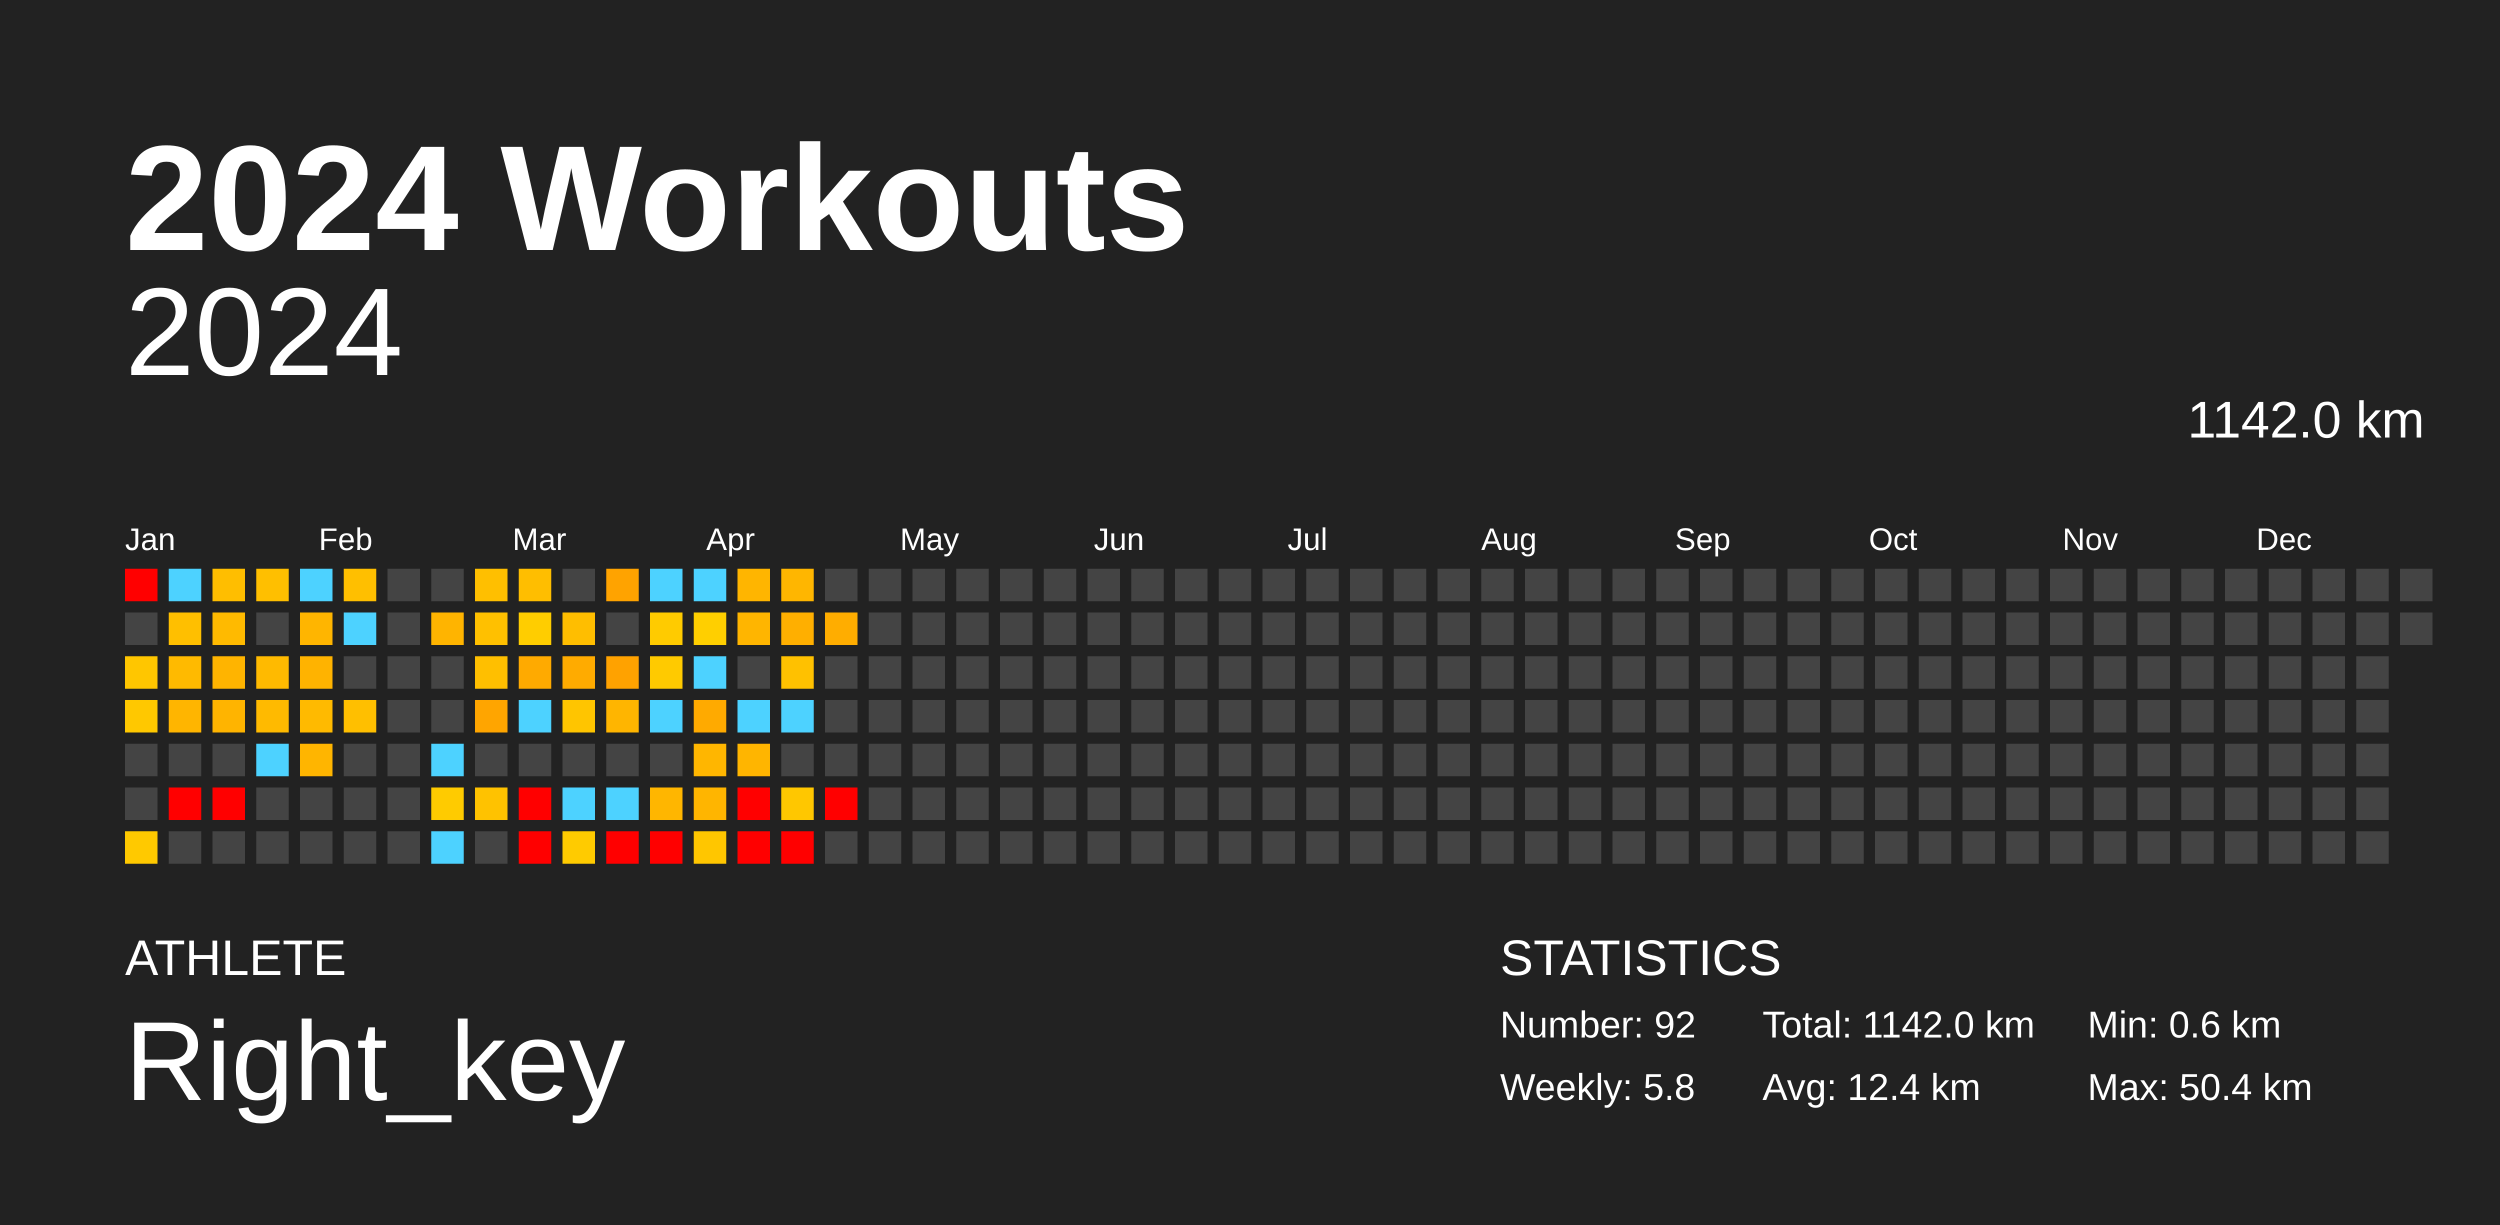
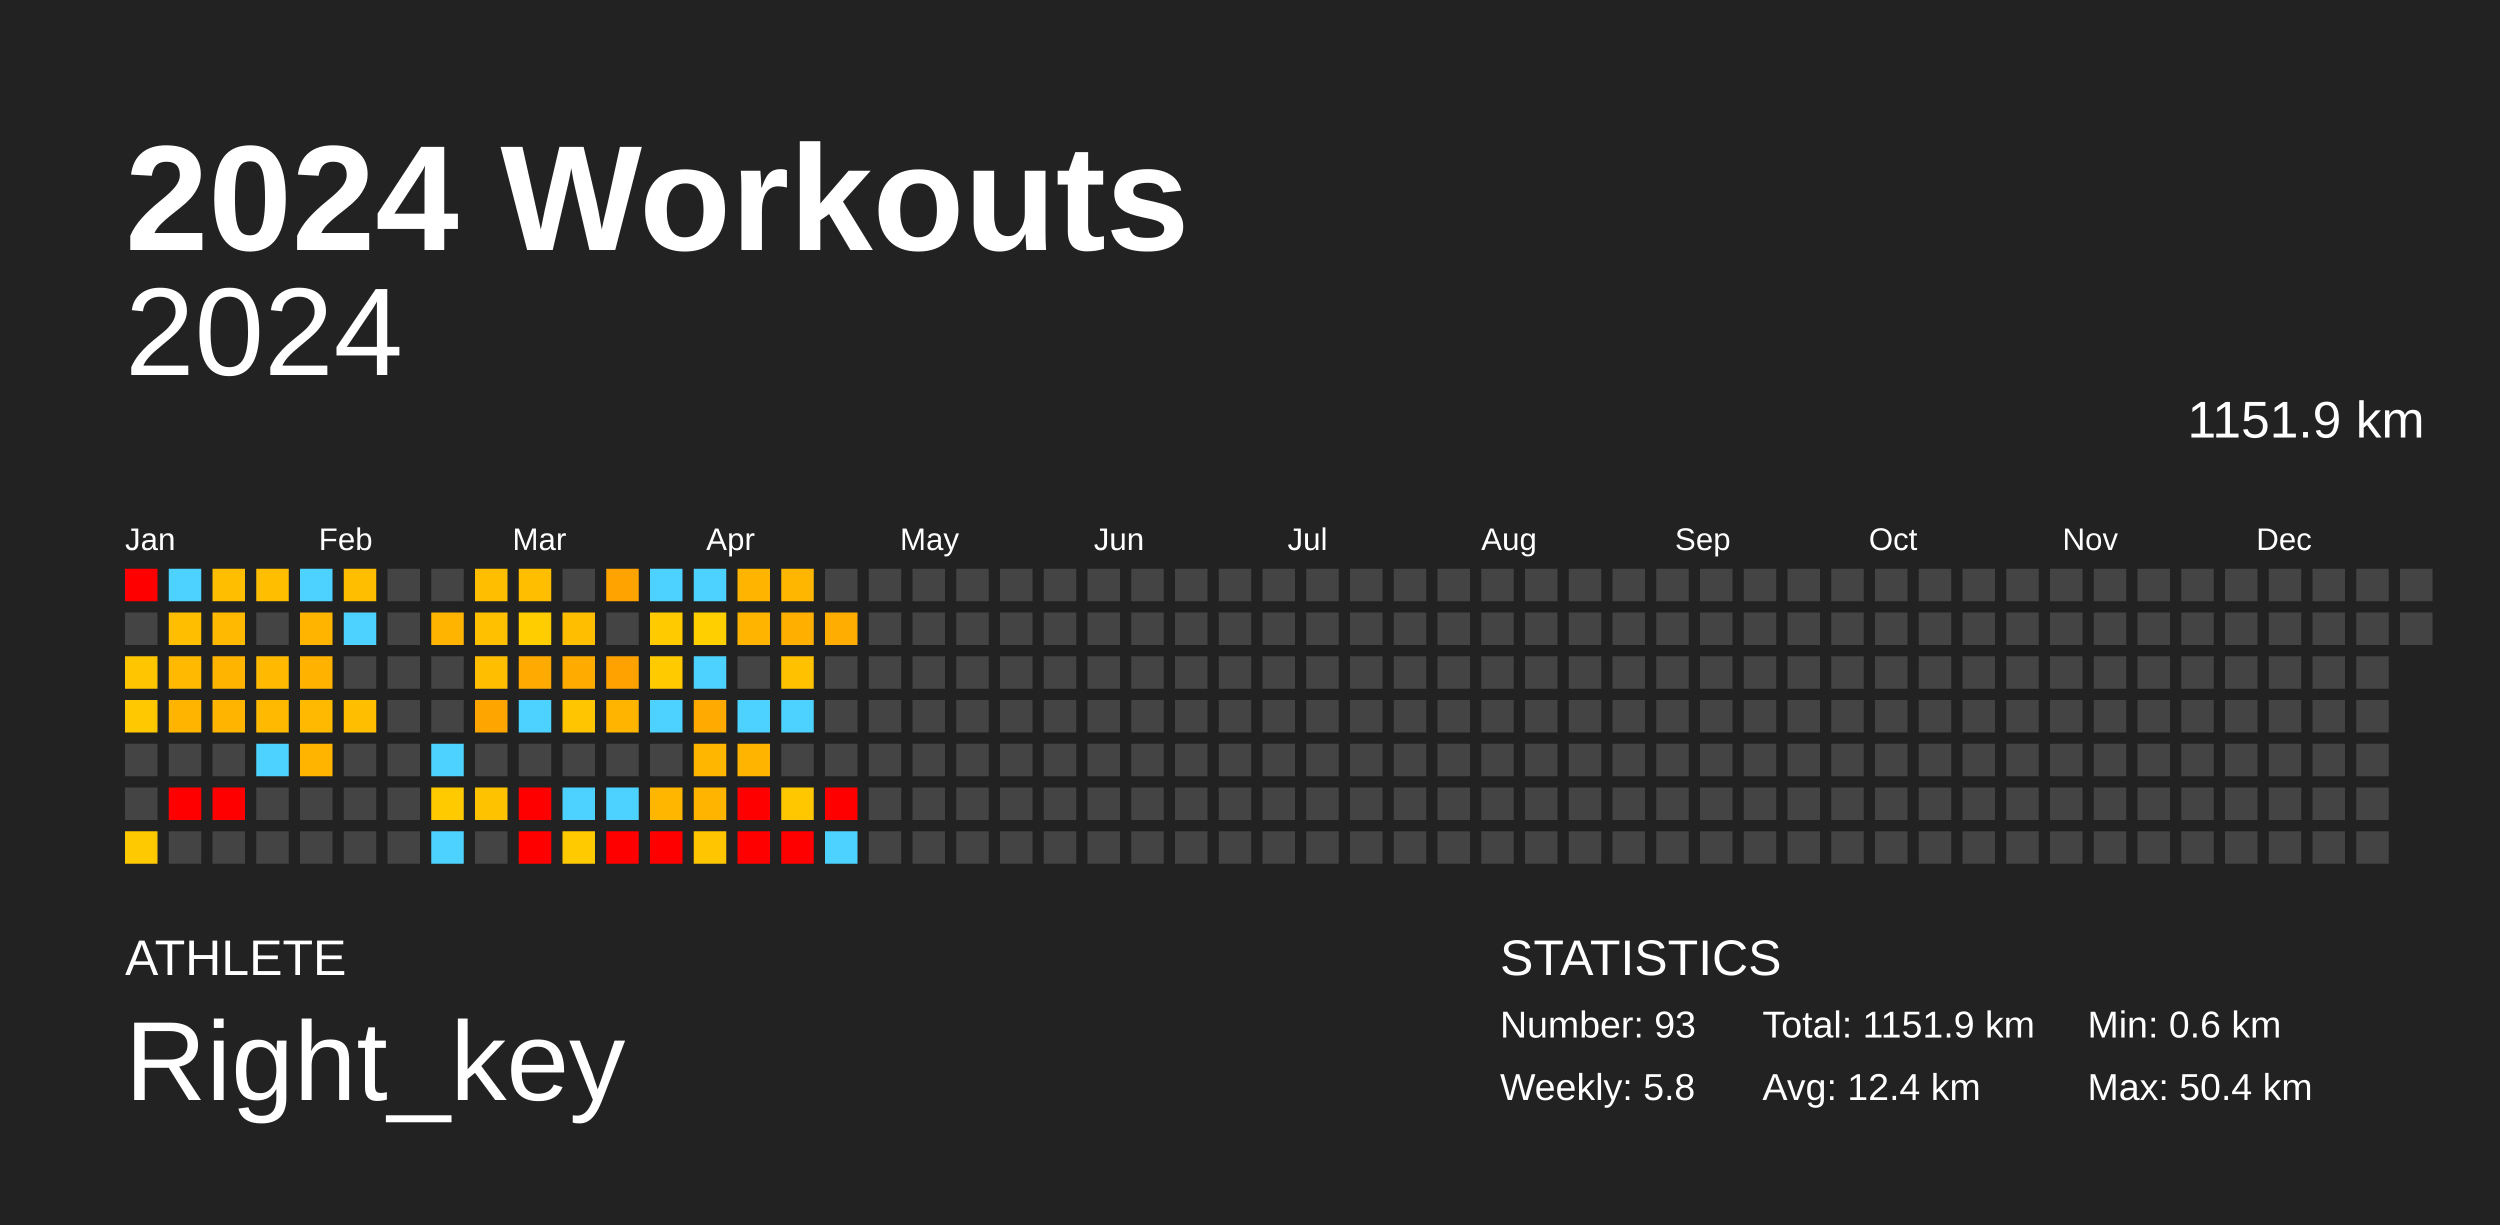
<svg xmlns="http://www.w3.org/2000/svg" baseProfile="full" height="98mm" version="1.1" viewBox="0,0,200,98" width="200mm">
  <defs />
  <rect fill="#222222" height="98" width="200" x="0" y="0" />
  <text fill="#FFFFFF" style="font-size:12px; font-family:Arial; font-weight:bold;" x="10" y="20">2024 Workouts</text>
  <text fill="#FFFFFF" style="font-size:4px; font-family:Arial" x="10" y="78">ATHLETE</text>
  <text fill="#FFFFFF" style="font-size:9px; font-family:Arial" x="10" y="88">Right_key</text>
  <text fill="#FFFFFF" style="font-size:4px; font-family:Arial" x="120" y="78">STATISTICS</text>
-   <text fill="#FFFFFF" style="font-size:3px; font-family:Arial" x="120" y="83">Number: 92</text>
+   <text fill="#FFFFFF" style="font-size:3px; font-family:Arial" x="120" y="83">Number: 93</text>
  <text fill="#FFFFFF" style="font-size:3px; font-family:Arial" x="120" y="88">Weekly: 5.8</text>
-   <text fill="#FFFFFF" style="font-size:3px; font-family:Arial" x="141" y="83">Total: 1142.0 km</text>
+   <text fill="#FFFFFF" style="font-size:3px; font-family:Arial" x="141" y="83">Total: 1151.9 km</text>
  <text fill="#FFFFFF" style="font-size:3px; font-family:Arial" x="141" y="88">Avg: 12.4 km</text>
  <text fill="#FFFFFF" style="font-size:3px; font-family:Arial" x="167" y="83">Min: 0.6 km</text>
  <text fill="#FFFFFF" style="font-size:3px; font-family:Arial" x="167" y="88">Max: 50.4 km</text>
  <text alignment-baseline="hanging" fill="#FFFFFF" style="font-size:10.0px; font-family:Arial;" x="10" y="30">2024</text>
-   <text alignment-baseline="hanging" fill="#FFFFFF" style="font-size:4.125px; font-family:Arial;" x="175" y="35">1142.0 km</text>
+   <text alignment-baseline="hanging" fill="#FFFFFF" style="font-size:4.125px; font-family:Arial;" x="175" y="35">1151.9 km</text>
  <text fill="#FFFFFF" style="font-size:2.5px; font-family:Arial" x="10.0" y="44">Jan</text>
  <text fill="#FFFFFF" style="font-size:2.5px; font-family:Arial" x="25.5" y="44">Feb</text>
  <text fill="#FFFFFF" style="font-size:2.5px; font-family:Arial" x="41.0" y="44">Mar</text>
  <text fill="#FFFFFF" style="font-size:2.5px; font-family:Arial" x="56.5" y="44">Apr</text>
  <text fill="#FFFFFF" style="font-size:2.5px; font-family:Arial" x="72.0" y="44">May</text>
  <text fill="#FFFFFF" style="font-size:2.5px; font-family:Arial" x="87.5" y="44">Jun</text>
  <text fill="#FFFFFF" style="font-size:2.5px; font-family:Arial" x="103.0" y="44">Jul</text>
  <text fill="#FFFFFF" style="font-size:2.5px; font-family:Arial" x="118.5" y="44">Aug</text>
  <text fill="#FFFFFF" style="font-size:2.5px; font-family:Arial" x="134.0" y="44">Sep</text>
  <text fill="#FFFFFF" style="font-size:2.5px; font-family:Arial" x="149.5" y="44">Oct</text>
  <text fill="#FFFFFF" style="font-size:2.5px; font-family:Arial" x="165.0" y="44">Nov</text>
  <text fill="#FFFFFF" style="font-size:2.5px; font-family:Arial" x="180.5" y="44">Dec</text>
  <rect fill="red" height="2.6" width="2.6" x="10.0" y="45.5" />
  <rect fill="#444444" height="2.6" width="2.6" x="10.0" y="49.0" />
  <rect fill="#ffc600" height="2.6" width="2.6" x="10.0" y="52.5" />
  <rect fill="#ffc800" height="2.6" width="2.6" x="10.0" y="56.0" />
  <rect fill="#444444" height="2.6" width="2.6" x="10.0" y="59.5" />
  <rect fill="#444444" height="2.6" width="2.6" x="10.0" y="63.0" />
  <rect fill="#ffc900" height="2.6" width="2.6" x="10.0" y="66.5" />
  <rect fill="#4dd2ff" height="2.6" width="2.6" x="13.5" y="45.5" />
  <rect fill="#ffbf00" height="2.6" width="2.6" x="13.5" y="49.0" />
  <rect fill="#ffba00" height="2.6" width="2.6" x="13.5" y="52.5" />
  <rect fill="#ffb500" height="2.6" width="2.6" x="13.5" y="56.0" />
  <rect fill="#444444" height="2.6" width="2.6" x="13.5" y="59.5" />
  <rect fill="red" height="2.6" width="2.6" x="13.5" y="63.0" />
  <rect fill="#444444" height="2.6" width="2.6" x="13.5" y="66.5" />
  <rect fill="#ffbe00" height="2.6" width="2.6" x="17.0" y="45.5" />
  <rect fill="#ffba00" height="2.6" width="2.6" x="17.0" y="49.0" />
  <rect fill="#ffb400" height="2.6" width="2.6" x="17.0" y="52.5" />
  <rect fill="#ffb400" height="2.6" width="2.6" x="17.0" y="56.0" />
  <rect fill="#444444" height="2.6" width="2.6" x="17.0" y="59.5" />
  <rect fill="red" height="2.6" width="2.6" x="17.0" y="63.0" />
  <rect fill="#444444" height="2.6" width="2.6" x="17.0" y="66.5" />
  <rect fill="#ffbf00" height="2.6" width="2.6" x="20.5" y="45.5" />
  <rect fill="#444444" height="2.6" width="2.6" x="20.5" y="49.0" />
  <rect fill="#ffba00" height="2.6" width="2.6" x="20.5" y="52.5" />
  <rect fill="#ffba00" height="2.6" width="2.6" x="20.5" y="56.0" />
  <rect fill="#4dd2ff" height="2.6" width="2.6" x="20.5" y="59.5" />
  <rect fill="#444444" height="2.6" width="2.6" x="20.5" y="63.0" />
  <rect fill="#444444" height="2.6" width="2.6" x="20.5" y="66.5" />
  <rect fill="#4dd2ff" height="2.6" width="2.6" x="24.0" y="45.5" />
  <rect fill="#ffb500" height="2.6" width="2.6" x="24.0" y="49.0" />
  <rect fill="#ffb300" height="2.6" width="2.6" x="24.0" y="52.5" />
  <rect fill="#ffba00" height="2.6" width="2.6" x="24.0" y="56.0" />
  <rect fill="#ffb500" height="2.6" width="2.6" x="24.0" y="59.5" />
  <rect fill="#444444" height="2.6" width="2.6" x="24.0" y="63.0" />
  <rect fill="#444444" height="2.6" width="2.6" x="24.0" y="66.5" />
  <rect fill="#ffbf00" height="2.6" width="2.6" x="27.5" y="45.5" />
  <rect fill="#4dd2ff" height="2.6" width="2.6" x="27.5" y="49.0" />
  <rect fill="#444444" height="2.6" width="2.6" x="27.5" y="52.5" />
  <rect fill="#ffbf00" height="2.6" width="2.6" x="27.5" y="56.0" />
  <rect fill="#444444" height="2.6" width="2.6" x="27.5" y="59.5" />
  <rect fill="#444444" height="2.6" width="2.6" x="27.5" y="63.0" />
  <rect fill="#444444" height="2.6" width="2.6" x="27.5" y="66.5" />
  <rect fill="#444444" height="2.6" width="2.6" x="31.0" y="45.5" />
  <rect fill="#444444" height="2.6" width="2.6" x="31.0" y="49.0" />
  <rect fill="#444444" height="2.6" width="2.6" x="31.0" y="52.5" />
  <rect fill="#444444" height="2.6" width="2.6" x="31.0" y="56.0" />
  <rect fill="#444444" height="2.6" width="2.6" x="31.0" y="59.5" />
  <rect fill="#444444" height="2.6" width="2.6" x="31.0" y="63.0" />
  <rect fill="#444444" height="2.6" width="2.6" x="31.0" y="66.5" />
  <rect fill="#444444" height="2.6" width="2.6" x="34.5" y="45.5" />
  <rect fill="#ffb400" height="2.6" width="2.6" x="34.5" y="49.0" />
  <rect fill="#444444" height="2.6" width="2.6" x="34.5" y="52.5" />
  <rect fill="#444444" height="2.6" width="2.6" x="34.5" y="56.0" />
  <rect fill="#4dd2ff" height="2.6" width="2.6" x="34.5" y="59.5" />
  <rect fill="#ffcb00" height="2.6" width="2.6" x="34.5" y="63.0" />
  <rect fill="#4dd2ff" height="2.6" width="2.6" x="34.5" y="66.5" />
  <rect fill="#ffbf00" height="2.6" width="2.6" x="38.0" y="45.5" />
  <rect fill="#ffc000" height="2.6" width="2.6" x="38.0" y="49.0" />
  <rect fill="#ffbf00" height="2.6" width="2.6" x="38.0" y="52.5" />
  <rect fill="#ffa500" height="2.6" width="2.6" x="38.0" y="56.0" />
  <rect fill="#444444" height="2.6" width="2.6" x="38.0" y="59.5" />
  <rect fill="#ffc200" height="2.6" width="2.6" x="38.0" y="63.0" />
  <rect fill="#444444" height="2.6" width="2.6" x="38.0" y="66.5" />
  <rect fill="#ffbe00" height="2.6" width="2.6" x="41.5" y="45.5" />
  <rect fill="#ffcd00" height="2.6" width="2.6" x="41.5" y="49.0" />
  <rect fill="#ffaa00" height="2.6" width="2.6" x="41.5" y="52.5" />
  <rect fill="#4dd2ff" height="2.6" width="2.6" x="41.5" y="56.0" />
  <rect fill="#444444" height="2.6" width="2.6" x="41.5" y="59.5" />
  <rect fill="red" height="2.6" width="2.6" x="41.5" y="63.0" />
  <rect fill="red" height="2.6" width="2.6" x="41.5" y="66.5" />
  <rect fill="#444444" height="2.6" width="2.6" x="45.0" y="45.5" />
  <rect fill="#ffbe00" height="2.6" width="2.6" x="45.0" y="49.0" />
  <rect fill="#ffab00" height="2.6" width="2.6" x="45.0" y="52.5" />
  <rect fill="#ffc500" height="2.6" width="2.6" x="45.0" y="56.0" />
  <rect fill="#444444" height="2.6" width="2.6" x="45.0" y="59.5" />
  <rect fill="#4dd2ff" height="2.6" width="2.6" x="45.0" y="63.0" />
  <rect fill="#ffcb00" height="2.6" width="2.6" x="45.0" y="66.5" />
  <rect fill="#ffa300" height="2.6" width="2.6" x="48.5" y="45.5" />
  <rect fill="#444444" height="2.6" width="2.6" x="48.5" y="49.0" />
  <rect fill="#ffa200" height="2.6" width="2.6" x="48.5" y="52.5" />
  <rect fill="#ffb500" height="2.6" width="2.6" x="48.5" y="56.0" />
  <rect fill="#444444" height="2.6" width="2.6" x="48.5" y="59.5" />
  <rect fill="#4dd2ff" height="2.6" width="2.6" x="48.5" y="63.0" />
  <rect fill="red" height="2.6" width="2.6" x="48.5" y="66.5" />
  <rect fill="#4dd2ff" height="2.6" width="2.6" x="52.0" y="45.5" />
  <rect fill="#ffcb00" height="2.6" width="2.6" x="52.0" y="49.0" />
  <rect fill="#ffca00" height="2.6" width="2.6" x="52.0" y="52.5" />
  <rect fill="#4dd2ff" height="2.6" width="2.6" x="52.0" y="56.0" />
  <rect fill="#444444" height="2.6" width="2.6" x="52.0" y="59.5" />
  <rect fill="#ffb600" height="2.6" width="2.6" x="52.0" y="63.0" />
  <rect fill="red" height="2.6" width="2.6" x="52.0" y="66.5" />
  <rect fill="#4dd2ff" height="2.6" width="2.6" x="55.5" y="45.5" />
  <rect fill="#ffcf00" height="2.6" width="2.6" x="55.5" y="49.0" />
  <rect fill="#4dd2ff" height="2.6" width="2.6" x="55.5" y="52.5" />
  <rect fill="#ffaa00" height="2.6" width="2.6" x="55.5" y="56.0" />
  <rect fill="#ffb600" height="2.6" width="2.6" x="55.5" y="59.5" />
  <rect fill="#ffb500" height="2.6" width="2.6" x="55.5" y="63.0" />
  <rect fill="#ffc600" height="2.6" width="2.6" x="55.5" y="66.5" />
  <rect fill="#ffb500" height="2.6" width="2.6" x="59.0" y="45.5" />
  <rect fill="#ffb500" height="2.6" width="2.6" x="59.0" y="49.0" />
  <rect fill="#444444" height="2.6" width="2.6" x="59.0" y="52.5" />
  <rect fill="#4dd2ff" height="2.6" width="2.6" x="59.0" y="56.0" />
  <rect fill="#ffb500" height="2.6" width="2.6" x="59.0" y="59.5" />
  <rect fill="red" height="2.6" width="2.6" x="59.0" y="63.0" />
  <rect fill="red" height="2.6" width="2.6" x="59.0" y="66.5" />
  <rect fill="#ffb600" height="2.6" width="2.6" x="62.5" y="45.5" />
  <rect fill="#ffaf00" height="2.6" width="2.6" x="62.5" y="49.0" />
  <rect fill="#ffc100" height="2.6" width="2.6" x="62.5" y="52.5" />
  <rect fill="#4dd2ff" height="2.6" width="2.6" x="62.5" y="56.0" />
  <rect fill="#444444" height="2.6" width="2.6" x="62.5" y="59.5" />
  <rect fill="#ffc700" height="2.6" width="2.6" x="62.5" y="63.0" />
  <rect fill="red" height="2.6" width="2.6" x="62.5" y="66.5" />
  <rect fill="#444444" height="2.6" width="2.6" x="66.0" y="45.5" />
  <rect fill="#ffad00" height="2.6" width="2.6" x="66.0" y="49.0" />
  <rect fill="#444444" height="2.6" width="2.6" x="66.0" y="52.5" />
  <rect fill="#444444" height="2.6" width="2.6" x="66.0" y="56.0" />
  <rect fill="#444444" height="2.6" width="2.6" x="66.0" y="59.5" />
  <rect fill="red" height="2.6" width="2.6" x="66.0" y="63.0" />
-   <rect fill="#444444" height="2.6" width="2.6" x="66.0" y="66.5" />
+   <rect fill="#4dd2ff" height="2.6" width="2.6" x="66.0" y="66.5" />
  <rect fill="#444444" height="2.6" width="2.6" x="69.5" y="45.5" />
  <rect fill="#444444" height="2.6" width="2.6" x="69.5" y="49.0" />
  <rect fill="#444444" height="2.6" width="2.6" x="69.5" y="52.5" />
  <rect fill="#444444" height="2.6" width="2.6" x="69.5" y="56.0" />
  <rect fill="#444444" height="2.6" width="2.6" x="69.5" y="59.5" />
  <rect fill="#444444" height="2.6" width="2.6" x="69.5" y="63.0" />
  <rect fill="#444444" height="2.6" width="2.6" x="69.5" y="66.5" />
  <rect fill="#444444" height="2.6" width="2.6" x="73.0" y="45.5" />
  <rect fill="#444444" height="2.6" width="2.6" x="73.0" y="49.0" />
  <rect fill="#444444" height="2.6" width="2.6" x="73.0" y="52.5" />
  <rect fill="#444444" height="2.6" width="2.6" x="73.0" y="56.0" />
  <rect fill="#444444" height="2.6" width="2.6" x="73.0" y="59.5" />
  <rect fill="#444444" height="2.6" width="2.6" x="73.0" y="63.0" />
  <rect fill="#444444" height="2.6" width="2.6" x="73.0" y="66.5" />
  <rect fill="#444444" height="2.6" width="2.6" x="76.5" y="45.5" />
  <rect fill="#444444" height="2.6" width="2.6" x="76.5" y="49.0" />
  <rect fill="#444444" height="2.6" width="2.6" x="76.5" y="52.5" />
  <rect fill="#444444" height="2.6" width="2.6" x="76.5" y="56.0" />
  <rect fill="#444444" height="2.6" width="2.6" x="76.5" y="59.5" />
  <rect fill="#444444" height="2.6" width="2.6" x="76.5" y="63.0" />
  <rect fill="#444444" height="2.6" width="2.6" x="76.5" y="66.5" />
  <rect fill="#444444" height="2.6" width="2.6" x="80.0" y="45.5" />
  <rect fill="#444444" height="2.6" width="2.6" x="80.0" y="49.0" />
  <rect fill="#444444" height="2.6" width="2.6" x="80.0" y="52.5" />
  <rect fill="#444444" height="2.6" width="2.6" x="80.0" y="56.0" />
  <rect fill="#444444" height="2.6" width="2.6" x="80.0" y="59.5" />
  <rect fill="#444444" height="2.6" width="2.6" x="80.0" y="63.0" />
  <rect fill="#444444" height="2.6" width="2.6" x="80.0" y="66.5" />
  <rect fill="#444444" height="2.6" width="2.6" x="83.5" y="45.5" />
  <rect fill="#444444" height="2.6" width="2.6" x="83.5" y="49.0" />
  <rect fill="#444444" height="2.6" width="2.6" x="83.5" y="52.5" />
  <rect fill="#444444" height="2.6" width="2.6" x="83.5" y="56.0" />
  <rect fill="#444444" height="2.6" width="2.6" x="83.5" y="59.5" />
  <rect fill="#444444" height="2.6" width="2.6" x="83.5" y="63.0" />
  <rect fill="#444444" height="2.6" width="2.6" x="83.5" y="66.5" />
  <rect fill="#444444" height="2.6" width="2.6" x="87.0" y="45.5" />
  <rect fill="#444444" height="2.6" width="2.6" x="87.0" y="49.0" />
  <rect fill="#444444" height="2.6" width="2.6" x="87.0" y="52.5" />
  <rect fill="#444444" height="2.6" width="2.6" x="87.0" y="56.0" />
  <rect fill="#444444" height="2.6" width="2.6" x="87.0" y="59.5" />
  <rect fill="#444444" height="2.6" width="2.6" x="87.0" y="63.0" />
  <rect fill="#444444" height="2.6" width="2.6" x="87.0" y="66.5" />
  <rect fill="#444444" height="2.6" width="2.6" x="90.5" y="45.5" />
  <rect fill="#444444" height="2.6" width="2.6" x="90.5" y="49.0" />
  <rect fill="#444444" height="2.6" width="2.6" x="90.5" y="52.5" />
  <rect fill="#444444" height="2.6" width="2.6" x="90.5" y="56.0" />
  <rect fill="#444444" height="2.6" width="2.6" x="90.5" y="59.5" />
  <rect fill="#444444" height="2.6" width="2.6" x="90.5" y="63.0" />
  <rect fill="#444444" height="2.6" width="2.6" x="90.5" y="66.5" />
  <rect fill="#444444" height="2.6" width="2.6" x="94.0" y="45.5" />
  <rect fill="#444444" height="2.6" width="2.6" x="94.0" y="49.0" />
  <rect fill="#444444" height="2.6" width="2.6" x="94.0" y="52.5" />
  <rect fill="#444444" height="2.6" width="2.6" x="94.0" y="56.0" />
  <rect fill="#444444" height="2.6" width="2.6" x="94.0" y="59.5" />
  <rect fill="#444444" height="2.6" width="2.6" x="94.0" y="63.0" />
  <rect fill="#444444" height="2.6" width="2.6" x="94.0" y="66.5" />
  <rect fill="#444444" height="2.6" width="2.6" x="97.5" y="45.5" />
  <rect fill="#444444" height="2.6" width="2.6" x="97.5" y="49.0" />
  <rect fill="#444444" height="2.6" width="2.6" x="97.5" y="52.5" />
  <rect fill="#444444" height="2.6" width="2.6" x="97.5" y="56.0" />
  <rect fill="#444444" height="2.6" width="2.6" x="97.5" y="59.5" />
  <rect fill="#444444" height="2.6" width="2.6" x="97.5" y="63.0" />
  <rect fill="#444444" height="2.6" width="2.6" x="97.5" y="66.5" />
  <rect fill="#444444" height="2.6" width="2.6" x="101.0" y="45.5" />
  <rect fill="#444444" height="2.6" width="2.6" x="101.0" y="49.0" />
  <rect fill="#444444" height="2.6" width="2.6" x="101.0" y="52.5" />
  <rect fill="#444444" height="2.6" width="2.6" x="101.0" y="56.0" />
  <rect fill="#444444" height="2.6" width="2.6" x="101.0" y="59.5" />
  <rect fill="#444444" height="2.6" width="2.6" x="101.0" y="63.0" />
  <rect fill="#444444" height="2.6" width="2.6" x="101.0" y="66.5" />
  <rect fill="#444444" height="2.6" width="2.6" x="104.5" y="45.5" />
  <rect fill="#444444" height="2.6" width="2.6" x="104.5" y="49.0" />
  <rect fill="#444444" height="2.6" width="2.6" x="104.5" y="52.5" />
  <rect fill="#444444" height="2.6" width="2.6" x="104.5" y="56.0" />
  <rect fill="#444444" height="2.6" width="2.6" x="104.5" y="59.5" />
  <rect fill="#444444" height="2.6" width="2.6" x="104.5" y="63.0" />
  <rect fill="#444444" height="2.6" width="2.6" x="104.5" y="66.5" />
  <rect fill="#444444" height="2.6" width="2.6" x="108.0" y="45.5" />
  <rect fill="#444444" height="2.6" width="2.6" x="108.0" y="49.0" />
  <rect fill="#444444" height="2.6" width="2.6" x="108.0" y="52.5" />
  <rect fill="#444444" height="2.6" width="2.6" x="108.0" y="56.0" />
  <rect fill="#444444" height="2.6" width="2.6" x="108.0" y="59.5" />
  <rect fill="#444444" height="2.6" width="2.6" x="108.0" y="63.0" />
  <rect fill="#444444" height="2.6" width="2.6" x="108.0" y="66.5" />
  <rect fill="#444444" height="2.6" width="2.6" x="111.5" y="45.5" />
  <rect fill="#444444" height="2.6" width="2.6" x="111.5" y="49.0" />
  <rect fill="#444444" height="2.6" width="2.6" x="111.5" y="52.5" />
  <rect fill="#444444" height="2.6" width="2.6" x="111.5" y="56.0" />
  <rect fill="#444444" height="2.6" width="2.6" x="111.5" y="59.5" />
  <rect fill="#444444" height="2.6" width="2.6" x="111.5" y="63.0" />
  <rect fill="#444444" height="2.6" width="2.6" x="111.5" y="66.5" />
  <rect fill="#444444" height="2.6" width="2.6" x="115.0" y="45.5" />
  <rect fill="#444444" height="2.6" width="2.6" x="115.0" y="49.0" />
  <rect fill="#444444" height="2.6" width="2.6" x="115.0" y="52.5" />
  <rect fill="#444444" height="2.6" width="2.6" x="115.0" y="56.0" />
  <rect fill="#444444" height="2.6" width="2.6" x="115.0" y="59.5" />
  <rect fill="#444444" height="2.6" width="2.6" x="115.0" y="63.0" />
  <rect fill="#444444" height="2.6" width="2.6" x="115.0" y="66.5" />
  <rect fill="#444444" height="2.6" width="2.6" x="118.5" y="45.5" />
  <rect fill="#444444" height="2.6" width="2.6" x="118.5" y="49.0" />
  <rect fill="#444444" height="2.6" width="2.6" x="118.5" y="52.5" />
  <rect fill="#444444" height="2.6" width="2.6" x="118.5" y="56.0" />
  <rect fill="#444444" height="2.6" width="2.6" x="118.5" y="59.5" />
  <rect fill="#444444" height="2.6" width="2.6" x="118.5" y="63.0" />
  <rect fill="#444444" height="2.6" width="2.6" x="118.5" y="66.5" />
  <rect fill="#444444" height="2.6" width="2.6" x="122.0" y="45.5" />
  <rect fill="#444444" height="2.6" width="2.6" x="122.0" y="49.0" />
  <rect fill="#444444" height="2.6" width="2.6" x="122.0" y="52.5" />
  <rect fill="#444444" height="2.6" width="2.6" x="122.0" y="56.0" />
  <rect fill="#444444" height="2.6" width="2.6" x="122.0" y="59.5" />
  <rect fill="#444444" height="2.6" width="2.6" x="122.0" y="63.0" />
  <rect fill="#444444" height="2.6" width="2.6" x="122.0" y="66.5" />
  <rect fill="#444444" height="2.6" width="2.6" x="125.5" y="45.5" />
  <rect fill="#444444" height="2.6" width="2.6" x="125.5" y="49.0" />
  <rect fill="#444444" height="2.6" width="2.6" x="125.5" y="52.5" />
  <rect fill="#444444" height="2.6" width="2.6" x="125.5" y="56.0" />
  <rect fill="#444444" height="2.6" width="2.6" x="125.5" y="59.5" />
  <rect fill="#444444" height="2.6" width="2.6" x="125.5" y="63.0" />
  <rect fill="#444444" height="2.6" width="2.6" x="125.5" y="66.5" />
  <rect fill="#444444" height="2.6" width="2.6" x="129.0" y="45.5" />
  <rect fill="#444444" height="2.6" width="2.6" x="129.0" y="49.0" />
  <rect fill="#444444" height="2.6" width="2.6" x="129.0" y="52.5" />
  <rect fill="#444444" height="2.6" width="2.6" x="129.0" y="56.0" />
  <rect fill="#444444" height="2.6" width="2.6" x="129.0" y="59.5" />
  <rect fill="#444444" height="2.6" width="2.6" x="129.0" y="63.0" />
  <rect fill="#444444" height="2.6" width="2.6" x="129.0" y="66.5" />
  <rect fill="#444444" height="2.6" width="2.6" x="132.5" y="45.5" />
  <rect fill="#444444" height="2.6" width="2.6" x="132.5" y="49.0" />
  <rect fill="#444444" height="2.6" width="2.6" x="132.5" y="52.5" />
  <rect fill="#444444" height="2.6" width="2.6" x="132.5" y="56.0" />
  <rect fill="#444444" height="2.6" width="2.6" x="132.5" y="59.5" />
  <rect fill="#444444" height="2.6" width="2.6" x="132.5" y="63.0" />
  <rect fill="#444444" height="2.6" width="2.6" x="132.5" y="66.5" />
  <rect fill="#444444" height="2.6" width="2.6" x="136.0" y="45.5" />
  <rect fill="#444444" height="2.6" width="2.6" x="136.0" y="49.0" />
  <rect fill="#444444" height="2.6" width="2.6" x="136.0" y="52.5" />
  <rect fill="#444444" height="2.6" width="2.6" x="136.0" y="56.0" />
  <rect fill="#444444" height="2.6" width="2.6" x="136.0" y="59.5" />
  <rect fill="#444444" height="2.6" width="2.6" x="136.0" y="63.0" />
  <rect fill="#444444" height="2.6" width="2.6" x="136.0" y="66.5" />
  <rect fill="#444444" height="2.6" width="2.6" x="139.5" y="45.5" />
  <rect fill="#444444" height="2.6" width="2.6" x="139.5" y="49.0" />
  <rect fill="#444444" height="2.6" width="2.6" x="139.5" y="52.5" />
  <rect fill="#444444" height="2.6" width="2.6" x="139.5" y="56.0" />
  <rect fill="#444444" height="2.6" width="2.6" x="139.5" y="59.5" />
  <rect fill="#444444" height="2.6" width="2.6" x="139.5" y="63.0" />
  <rect fill="#444444" height="2.6" width="2.6" x="139.5" y="66.5" />
  <rect fill="#444444" height="2.6" width="2.6" x="143.0" y="45.5" />
  <rect fill="#444444" height="2.6" width="2.6" x="143.0" y="49.0" />
  <rect fill="#444444" height="2.6" width="2.6" x="143.0" y="52.5" />
  <rect fill="#444444" height="2.6" width="2.6" x="143.0" y="56.0" />
  <rect fill="#444444" height="2.6" width="2.6" x="143.0" y="59.5" />
  <rect fill="#444444" height="2.6" width="2.6" x="143.0" y="63.0" />
  <rect fill="#444444" height="2.6" width="2.6" x="143.0" y="66.5" />
  <rect fill="#444444" height="2.6" width="2.6" x="146.5" y="45.5" />
  <rect fill="#444444" height="2.6" width="2.6" x="146.5" y="49.0" />
  <rect fill="#444444" height="2.6" width="2.6" x="146.5" y="52.5" />
  <rect fill="#444444" height="2.6" width="2.6" x="146.5" y="56.0" />
  <rect fill="#444444" height="2.6" width="2.6" x="146.5" y="59.5" />
  <rect fill="#444444" height="2.6" width="2.6" x="146.5" y="63.0" />
  <rect fill="#444444" height="2.6" width="2.6" x="146.5" y="66.5" />
  <rect fill="#444444" height="2.6" width="2.6" x="150.0" y="45.5" />
  <rect fill="#444444" height="2.6" width="2.6" x="150.0" y="49.0" />
  <rect fill="#444444" height="2.6" width="2.6" x="150.0" y="52.5" />
  <rect fill="#444444" height="2.6" width="2.6" x="150.0" y="56.0" />
  <rect fill="#444444" height="2.6" width="2.6" x="150.0" y="59.5" />
  <rect fill="#444444" height="2.6" width="2.6" x="150.0" y="63.0" />
  <rect fill="#444444" height="2.6" width="2.6" x="150.0" y="66.5" />
  <rect fill="#444444" height="2.6" width="2.6" x="153.5" y="45.5" />
  <rect fill="#444444" height="2.6" width="2.6" x="153.5" y="49.0" />
  <rect fill="#444444" height="2.6" width="2.6" x="153.5" y="52.5" />
  <rect fill="#444444" height="2.6" width="2.6" x="153.5" y="56.0" />
  <rect fill="#444444" height="2.6" width="2.6" x="153.5" y="59.5" />
  <rect fill="#444444" height="2.6" width="2.6" x="153.5" y="63.0" />
  <rect fill="#444444" height="2.6" width="2.6" x="153.5" y="66.5" />
  <rect fill="#444444" height="2.6" width="2.6" x="157.0" y="45.5" />
  <rect fill="#444444" height="2.6" width="2.6" x="157.0" y="49.0" />
  <rect fill="#444444" height="2.6" width="2.6" x="157.0" y="52.5" />
  <rect fill="#444444" height="2.6" width="2.6" x="157.0" y="56.0" />
  <rect fill="#444444" height="2.6" width="2.6" x="157.0" y="59.5" />
  <rect fill="#444444" height="2.6" width="2.6" x="157.0" y="63.0" />
  <rect fill="#444444" height="2.6" width="2.6" x="157.0" y="66.5" />
  <rect fill="#444444" height="2.6" width="2.6" x="160.5" y="45.5" />
  <rect fill="#444444" height="2.6" width="2.6" x="160.5" y="49.0" />
  <rect fill="#444444" height="2.6" width="2.6" x="160.5" y="52.5" />
  <rect fill="#444444" height="2.6" width="2.6" x="160.5" y="56.0" />
  <rect fill="#444444" height="2.6" width="2.6" x="160.5" y="59.5" />
  <rect fill="#444444" height="2.6" width="2.6" x="160.5" y="63.0" />
  <rect fill="#444444" height="2.6" width="2.6" x="160.5" y="66.5" />
  <rect fill="#444444" height="2.6" width="2.6" x="164.0" y="45.5" />
  <rect fill="#444444" height="2.6" width="2.6" x="164.0" y="49.0" />
  <rect fill="#444444" height="2.6" width="2.6" x="164.0" y="52.5" />
  <rect fill="#444444" height="2.6" width="2.6" x="164.0" y="56.0" />
  <rect fill="#444444" height="2.6" width="2.6" x="164.0" y="59.5" />
  <rect fill="#444444" height="2.6" width="2.6" x="164.0" y="63.0" />
  <rect fill="#444444" height="2.6" width="2.6" x="164.0" y="66.5" />
  <rect fill="#444444" height="2.6" width="2.6" x="167.5" y="45.5" />
  <rect fill="#444444" height="2.6" width="2.6" x="167.5" y="49.0" />
  <rect fill="#444444" height="2.6" width="2.6" x="167.5" y="52.5" />
  <rect fill="#444444" height="2.6" width="2.6" x="167.5" y="56.0" />
  <rect fill="#444444" height="2.6" width="2.6" x="167.5" y="59.5" />
  <rect fill="#444444" height="2.6" width="2.6" x="167.5" y="63.0" />
  <rect fill="#444444" height="2.6" width="2.6" x="167.5" y="66.5" />
  <rect fill="#444444" height="2.6" width="2.6" x="171.0" y="45.5" />
  <rect fill="#444444" height="2.6" width="2.6" x="171.0" y="49.0" />
  <rect fill="#444444" height="2.6" width="2.6" x="171.0" y="52.5" />
  <rect fill="#444444" height="2.6" width="2.6" x="171.0" y="56.0" />
  <rect fill="#444444" height="2.6" width="2.6" x="171.0" y="59.5" />
  <rect fill="#444444" height="2.6" width="2.6" x="171.0" y="63.0" />
  <rect fill="#444444" height="2.6" width="2.6" x="171.0" y="66.5" />
  <rect fill="#444444" height="2.6" width="2.6" x="174.5" y="45.5" />
  <rect fill="#444444" height="2.6" width="2.6" x="174.5" y="49.0" />
  <rect fill="#444444" height="2.6" width="2.6" x="174.5" y="52.5" />
  <rect fill="#444444" height="2.6" width="2.6" x="174.5" y="56.0" />
  <rect fill="#444444" height="2.6" width="2.6" x="174.5" y="59.5" />
  <rect fill="#444444" height="2.6" width="2.6" x="174.5" y="63.0" />
  <rect fill="#444444" height="2.6" width="2.6" x="174.5" y="66.5" />
  <rect fill="#444444" height="2.6" width="2.6" x="178.0" y="45.5" />
  <rect fill="#444444" height="2.6" width="2.6" x="178.0" y="49.0" />
  <rect fill="#444444" height="2.6" width="2.6" x="178.0" y="52.5" />
  <rect fill="#444444" height="2.6" width="2.6" x="178.0" y="56.0" />
  <rect fill="#444444" height="2.6" width="2.6" x="178.0" y="59.5" />
  <rect fill="#444444" height="2.6" width="2.6" x="178.0" y="63.0" />
  <rect fill="#444444" height="2.6" width="2.6" x="178.0" y="66.5" />
  <rect fill="#444444" height="2.6" width="2.6" x="181.5" y="45.5" />
  <rect fill="#444444" height="2.6" width="2.6" x="181.5" y="49.0" />
  <rect fill="#444444" height="2.6" width="2.6" x="181.5" y="52.5" />
  <rect fill="#444444" height="2.6" width="2.6" x="181.5" y="56.0" />
  <rect fill="#444444" height="2.6" width="2.6" x="181.5" y="59.5" />
  <rect fill="#444444" height="2.6" width="2.6" x="181.5" y="63.0" />
  <rect fill="#444444" height="2.6" width="2.6" x="181.5" y="66.5" />
  <rect fill="#444444" height="2.6" width="2.6" x="185.0" y="45.5" />
  <rect fill="#444444" height="2.6" width="2.6" x="185.0" y="49.0" />
  <rect fill="#444444" height="2.6" width="2.6" x="185.0" y="52.5" />
  <rect fill="#444444" height="2.6" width="2.6" x="185.0" y="56.0" />
  <rect fill="#444444" height="2.6" width="2.6" x="185.0" y="59.5" />
  <rect fill="#444444" height="2.6" width="2.6" x="185.0" y="63.0" />
  <rect fill="#444444" height="2.6" width="2.6" x="185.0" y="66.5" />
  <rect fill="#444444" height="2.6" width="2.6" x="188.5" y="45.5" />
  <rect fill="#444444" height="2.6" width="2.6" x="188.5" y="49.0" />
  <rect fill="#444444" height="2.6" width="2.6" x="188.5" y="52.5" />
  <rect fill="#444444" height="2.6" width="2.6" x="188.5" y="56.0" />
  <rect fill="#444444" height="2.6" width="2.6" x="188.5" y="59.5" />
  <rect fill="#444444" height="2.6" width="2.6" x="188.5" y="63.0" />
  <rect fill="#444444" height="2.6" width="2.6" x="188.5" y="66.5" />
  <rect fill="#444444" height="2.6" width="2.6" x="192.0" y="45.5" />
  <rect fill="#444444" height="2.6" width="2.6" x="192.0" y="49.0" />
</svg>
